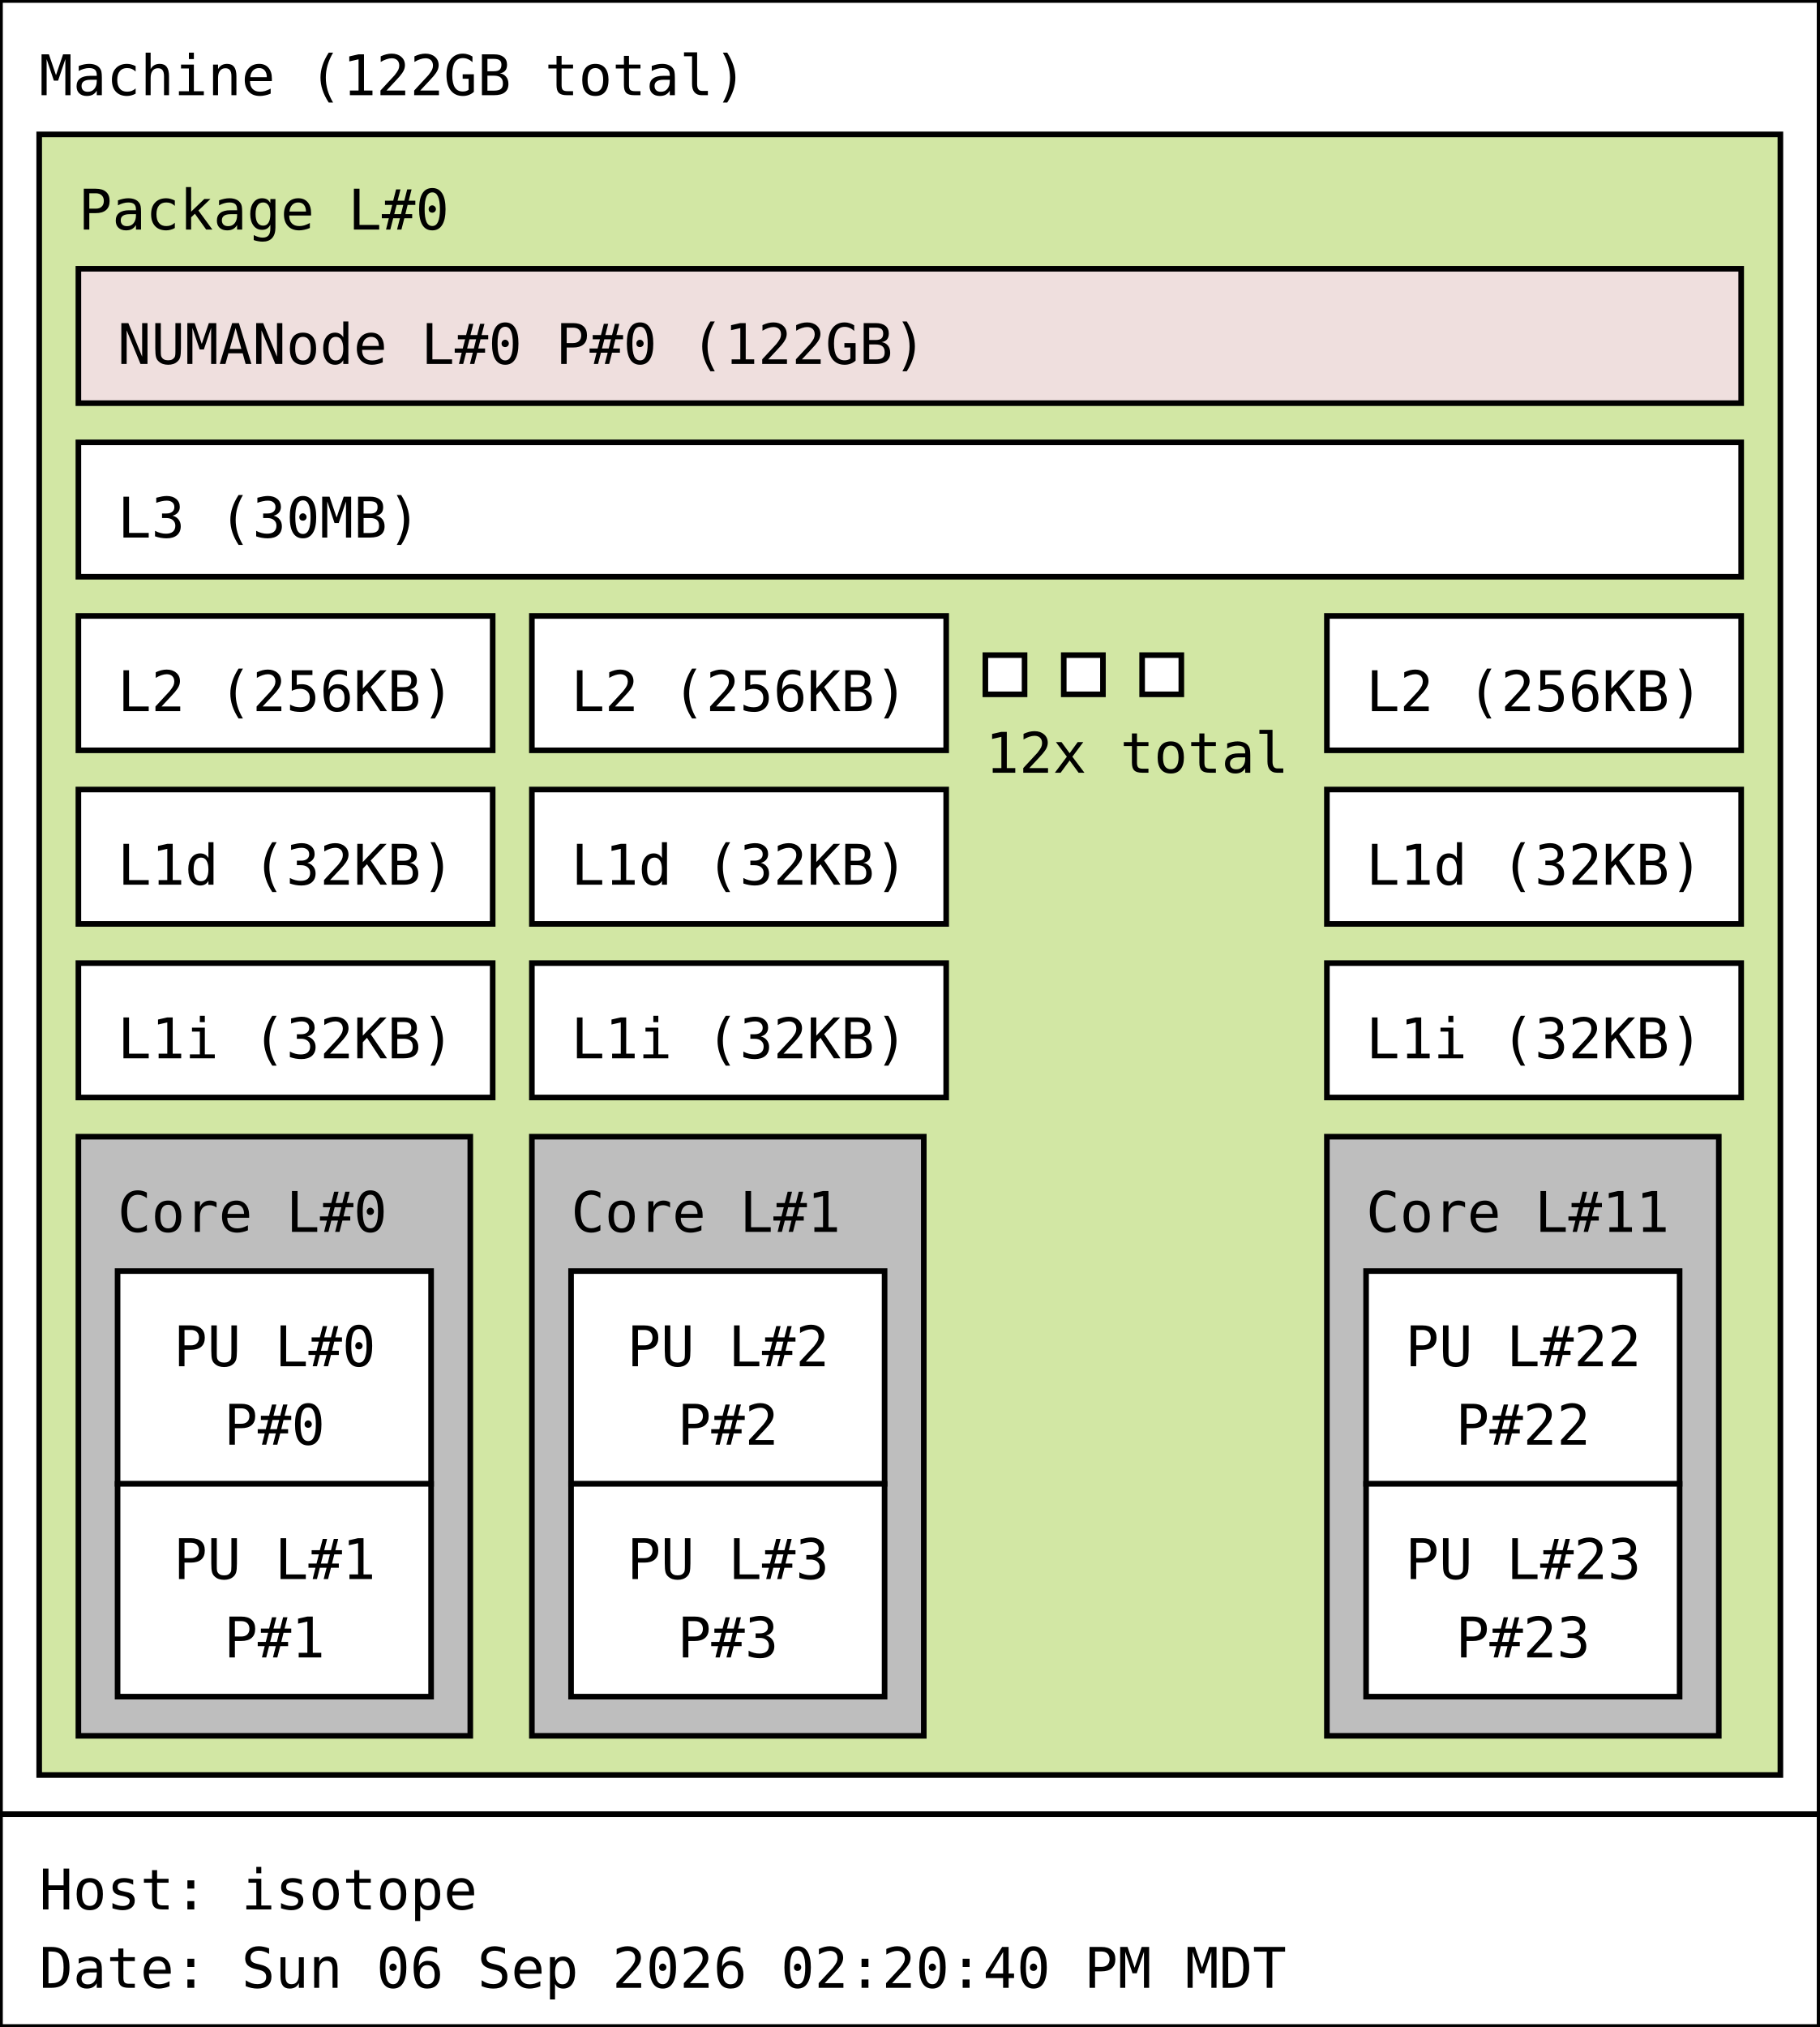
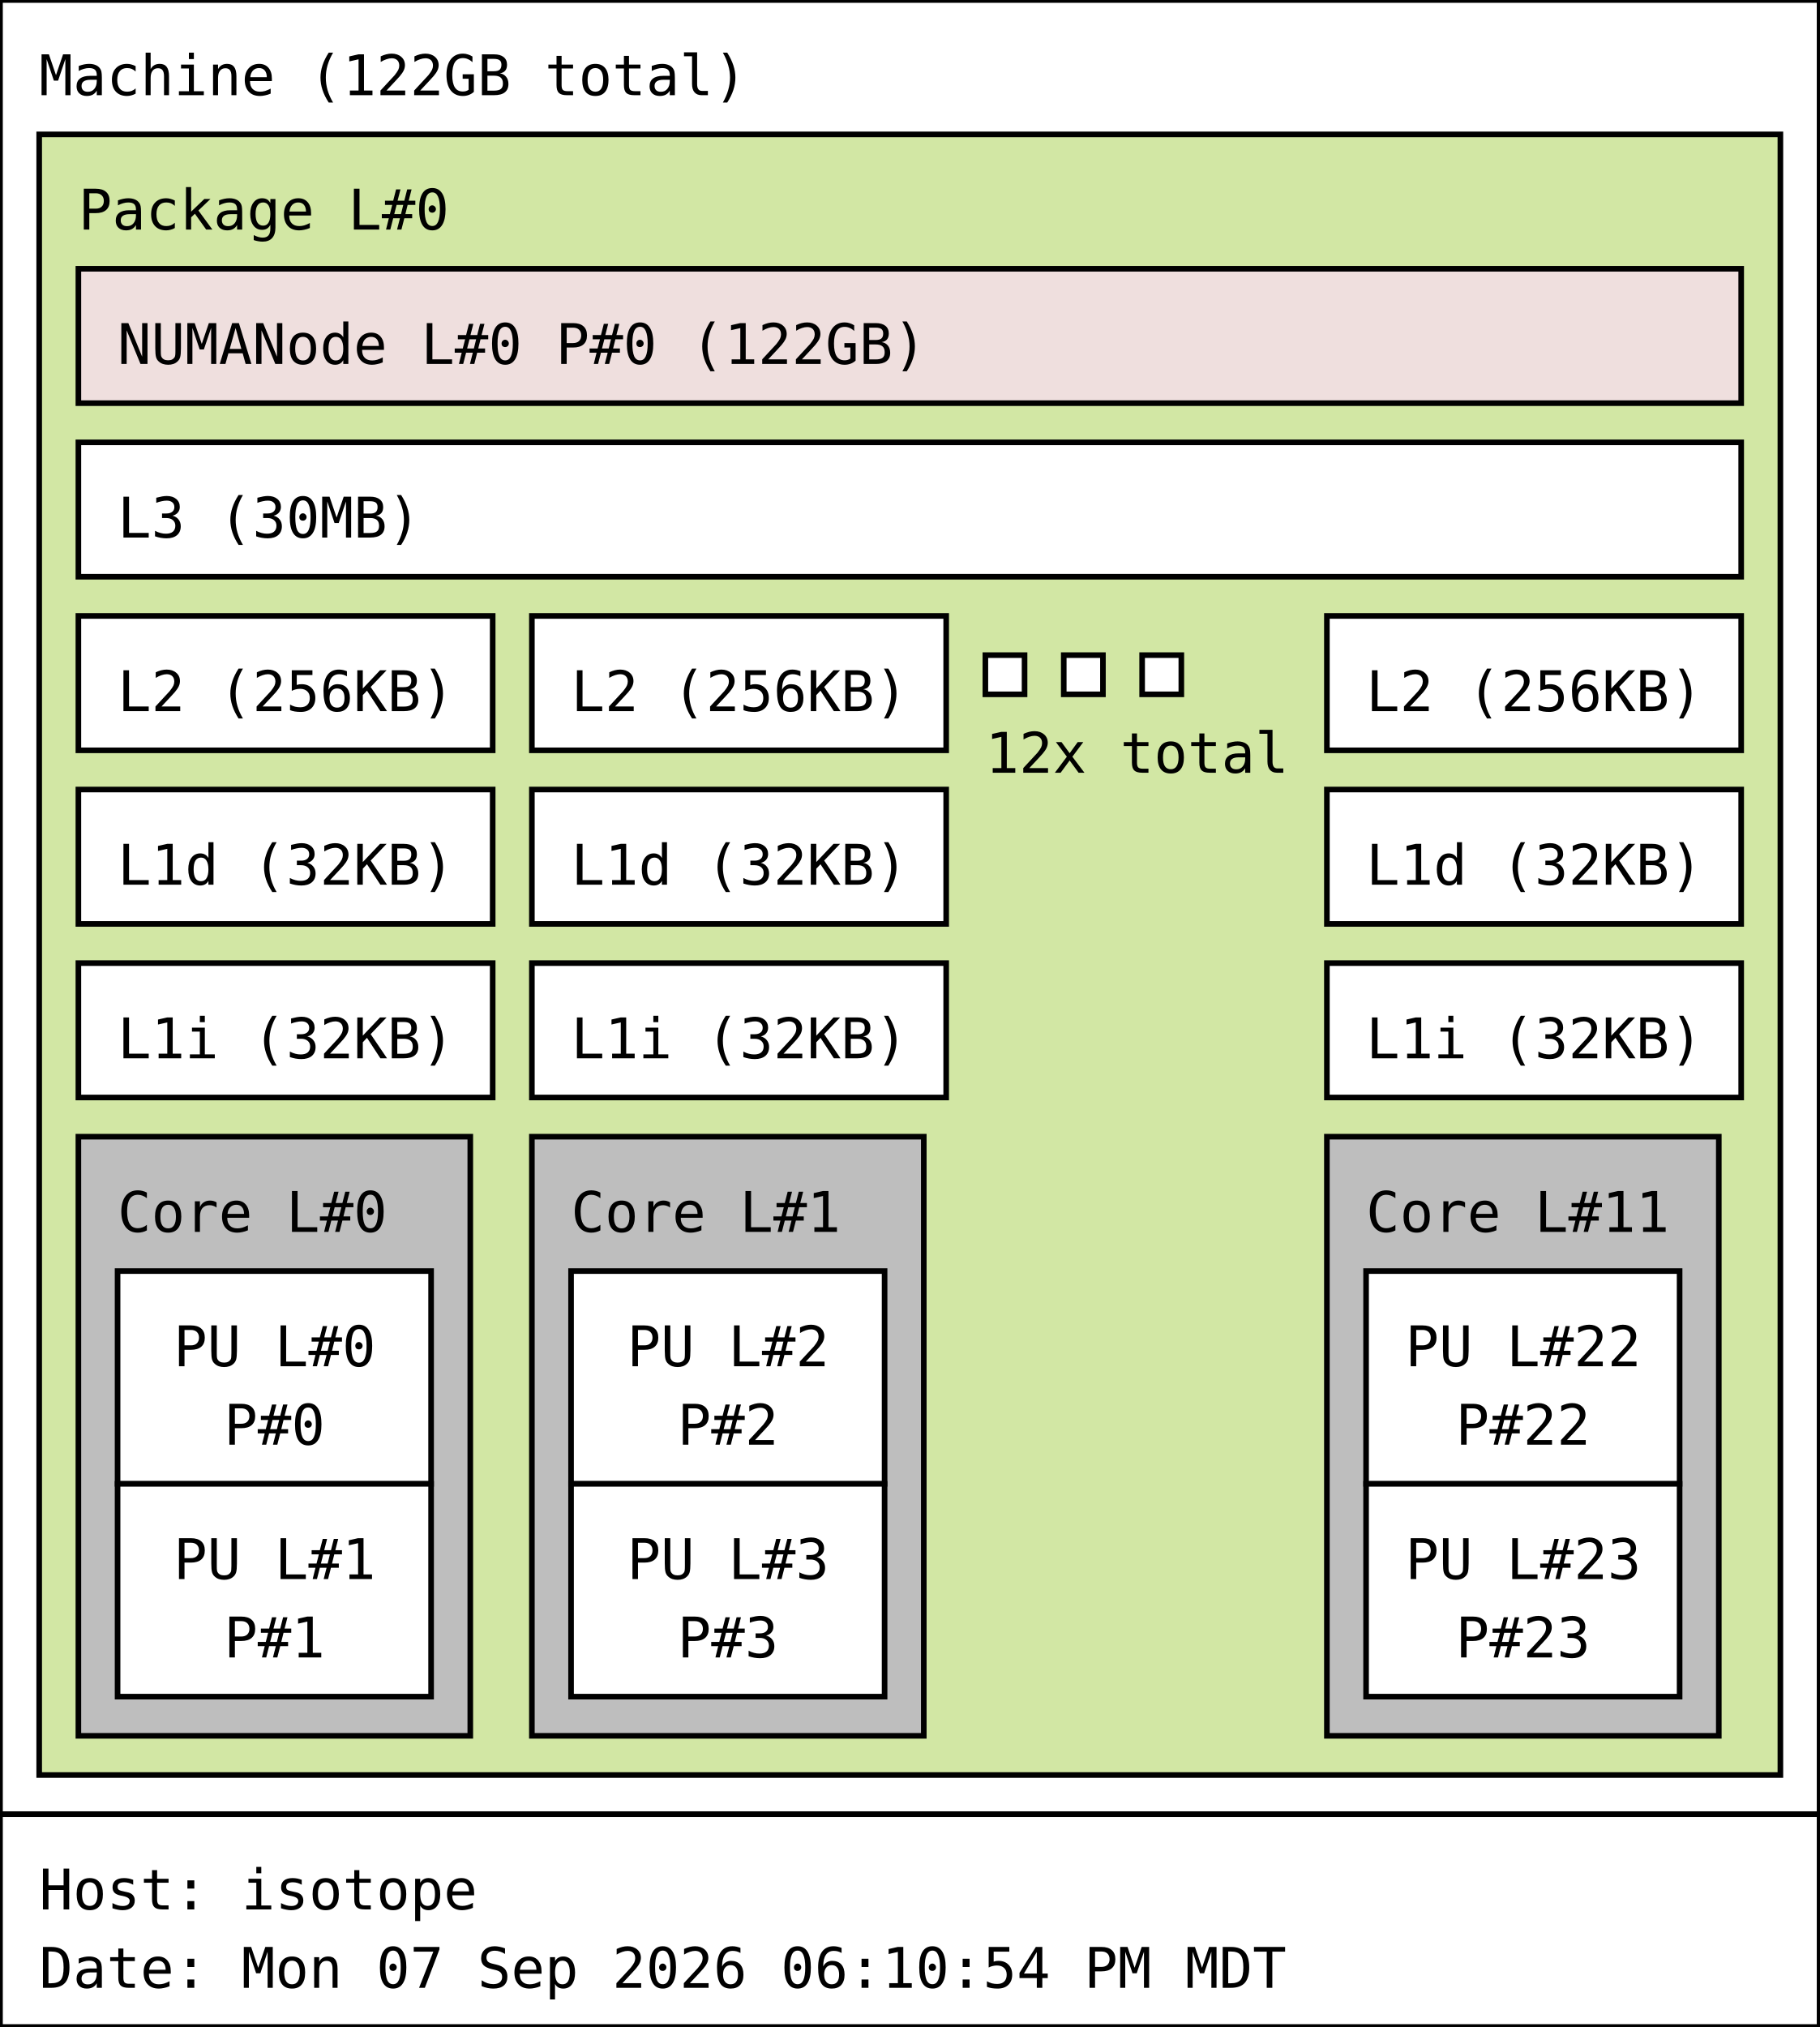
<svg xmlns="http://www.w3.org/2000/svg" width="325px" height="362px" viewBox="0 0 325px 362px" version="1.1">
  <rect id="Machine_0_rect" class="Machine" x="0" y="0" width="325" height="324" fill="rgb(255,255,255)" stroke="rgb(0,0,0)" stroke-width="1" />
  <text id="Machine_0_text" class="Machine" font-family="Monospace" x="7" y="17" fill="rgb(0,0,0)" font-size="10px">Machine (122GB total)</text>
  <rect id="Package_0_rect" class="Package" x="7" y="24" width="311" height="293" fill="rgb(210,231,164)" stroke="rgb(0,0,0)" stroke-width="1" />
  <text id="Package_0_text" class="Package" font-family="Monospace" x="14" y="41" fill="rgb(0,0,0)" font-size="10px">Package L#0</text>
  <rect id="L3_0_rect" class="L3" x="14" y="79" width="297" height="24" fill="rgb(255,255,255)" stroke="rgb(0,0,0)" stroke-width="1" />
  <text id="L3_0_text" class="L3" font-family="Monospace" x="21" y="96" fill="rgb(0,0,0)" font-size="10px">L3 (30MB)</text>
  <rect id="L2_0_rect" class="L2" x="14" y="110" width="74" height="24" fill="rgb(255,255,255)" stroke="rgb(0,0,0)" stroke-width="1" />
  <text id="L2_0_text" class="L2" font-family="Monospace" x="21" y="127" fill="rgb(0,0,0)" font-size="10px">L2 (256KB)</text>
  <rect id="L1d_0_rect" class="L1d" x="14" y="141" width="74" height="24" fill="rgb(255,255,255)" stroke="rgb(0,0,0)" stroke-width="1" />
  <text id="L1d_0_text" class="L1d" font-family="Monospace" x="21" y="158" fill="rgb(0,0,0)" font-size="10px">L1d (32KB)</text>
  <rect id="L1i_0_rect" class="L1i" x="14" y="172" width="74" height="24" fill="rgb(255,255,255)" stroke="rgb(0,0,0)" stroke-width="1" />
  <text id="L1i_0_text" class="L1i" font-family="Monospace" x="21" y="189" fill="rgb(0,0,0)" font-size="10px">L1i (32KB)</text>
  <rect id="Core_0_rect" class="Core" x="14" y="203" width="70" height="107" fill="rgb(190,190,190)" stroke="rgb(0,0,0)" stroke-width="1" />
  <text id="Core_0_text" class="Core" font-family="Monospace" x="21" y="220" fill="rgb(0,0,0)" font-size="10px">Core L#0</text>
  <rect id="PU_0_rect" class="PU" x="21" y="227" width="56" height="38" fill="rgb(255,255,255)" stroke="rgb(0,0,0)" stroke-width="1" />
  <text id="PU_0_text" class="PU" font-family="Monospace" x="31" y="244" fill="rgb(0,0,0)" font-size="10px">PU L#0</text>
  <text id="PU_0_text_1" class="PU" font-family="Monospace" x="40" y="258" fill="rgb(0,0,0)" font-size="10px">P#0</text>
  <rect id="PU_1_rect" class="PU" x="21" y="265" width="56" height="38" fill="rgb(255,255,255)" stroke="rgb(0,0,0)" stroke-width="1" />
  <text id="PU_1_text" class="PU" font-family="Monospace" x="31" y="282" fill="rgb(0,0,0)" font-size="10px">PU L#1</text>
  <text id="PU_1_text_1" class="PU" font-family="Monospace" x="40" y="296" fill="rgb(0,0,0)" font-size="10px">P#1</text>
  <rect id="L2_1_rect" class="L2" x="95" y="110" width="74" height="24" fill="rgb(255,255,255)" stroke="rgb(0,0,0)" stroke-width="1" />
  <text id="L2_1_text" class="L2" font-family="Monospace" x="102" y="127" fill="rgb(0,0,0)" font-size="10px">L2 (256KB)</text>
  <rect id="L1d_1_rect" class="L1d" x="95" y="141" width="74" height="24" fill="rgb(255,255,255)" stroke="rgb(0,0,0)" stroke-width="1" />
  <text id="L1d_1_text" class="L1d" font-family="Monospace" x="102" y="158" fill="rgb(0,0,0)" font-size="10px">L1d (32KB)</text>
  <rect id="L1i_1_rect" class="L1i" x="95" y="172" width="74" height="24" fill="rgb(255,255,255)" stroke="rgb(0,0,0)" stroke-width="1" />
  <text id="L1i_1_text" class="L1i" font-family="Monospace" x="102" y="189" fill="rgb(0,0,0)" font-size="10px">L1i (32KB)</text>
  <rect id="Core_1_rect" class="Core" x="95" y="203" width="70" height="107" fill="rgb(190,190,190)" stroke="rgb(0,0,0)" stroke-width="1" />
  <text id="Core_1_text" class="Core" font-family="Monospace" x="102" y="220" fill="rgb(0,0,0)" font-size="10px">Core L#1</text>
  <rect id="PU_2_rect" class="PU" x="102" y="227" width="56" height="38" fill="rgb(255,255,255)" stroke="rgb(0,0,0)" stroke-width="1" />
  <text id="PU_2_text" class="PU" font-family="Monospace" x="112" y="244" fill="rgb(0,0,0)" font-size="10px">PU L#2</text>
  <text id="PU_2_text_1" class="PU" font-family="Monospace" x="121" y="258" fill="rgb(0,0,0)" font-size="10px">P#2</text>
  <rect id="PU_3_rect" class="PU" x="102" y="265" width="56" height="38" fill="rgb(255,255,255)" stroke="rgb(0,0,0)" stroke-width="1" />
  <text id="PU_3_text" class="PU" font-family="Monospace" x="112" y="282" fill="rgb(0,0,0)" font-size="10px">PU L#3</text>
  <text id="PU_3_text_1" class="PU" font-family="Monospace" x="121" y="296" fill="rgb(0,0,0)" font-size="10px">P#3</text>
  <rect id="L2_2_rect" class="L2" x="176" y="117" width="7" height="7" fill="rgb(255,255,255)" stroke="rgb(0,0,0)" stroke-width="1" />
  <rect id="L2_2_rect" class="L2" x="190" y="117" width="7" height="7" fill="rgb(255,255,255)" stroke="rgb(0,0,0)" stroke-width="1" />
  <rect id="L2_2_rect" class="L2" x="204" y="117" width="7" height="7" fill="rgb(255,255,255)" stroke="rgb(0,0,0)" stroke-width="1" />
  <text id="L2_2_text" class="L2" font-family="Monospace" x="176" y="138" fill="rgb(0,0,0)" font-size="10px">12x total</text>
  <rect id="L2_11_rect" class="L2" x="237" y="110" width="74" height="24" fill="rgb(255,255,255)" stroke="rgb(0,0,0)" stroke-width="1" />
  <text id="L2_11_text" class="L2" font-family="Monospace" x="244" y="127" fill="rgb(0,0,0)" font-size="10px">L2 (256KB)</text>
  <rect id="L1d_11_rect" class="L1d" x="237" y="141" width="74" height="24" fill="rgb(255,255,255)" stroke="rgb(0,0,0)" stroke-width="1" />
  <text id="L1d_11_text" class="L1d" font-family="Monospace" x="244" y="158" fill="rgb(0,0,0)" font-size="10px">L1d (32KB)</text>
  <rect id="L1i_11_rect" class="L1i" x="237" y="172" width="74" height="24" fill="rgb(255,255,255)" stroke="rgb(0,0,0)" stroke-width="1" />
  <text id="L1i_11_text" class="L1i" font-family="Monospace" x="244" y="189" fill="rgb(0,0,0)" font-size="10px">L1i (32KB)</text>
  <rect id="Core_11_rect" class="Core" x="237" y="203" width="70" height="107" fill="rgb(190,190,190)" stroke="rgb(0,0,0)" stroke-width="1" />
  <text id="Core_11_text" class="Core" font-family="Monospace" x="244" y="220" fill="rgb(0,0,0)" font-size="10px">Core L#11</text>
  <rect id="PU_22_rect" class="PU" x="244" y="227" width="56" height="38" fill="rgb(255,255,255)" stroke="rgb(0,0,0)" stroke-width="1" />
  <text id="PU_22_text" class="PU" font-family="Monospace" x="251" y="244" fill="rgb(0,0,0)" font-size="10px">PU L#22</text>
  <text id="PU_22_text_1" class="PU" font-family="Monospace" x="260" y="258" fill="rgb(0,0,0)" font-size="10px">P#22</text>
  <rect id="PU_23_rect" class="PU" x="244" y="265" width="56" height="38" fill="rgb(255,255,255)" stroke="rgb(0,0,0)" stroke-width="1" />
  <text id="PU_23_text" class="PU" font-family="Monospace" x="251" y="282" fill="rgb(0,0,0)" font-size="10px">PU L#23</text>
  <text id="PU_23_text_1" class="PU" font-family="Monospace" x="260" y="296" fill="rgb(0,0,0)" font-size="10px">P#23</text>
  <rect id="NUMANode_0_rect" class="NUMANode" x="14" y="48" width="297" height="24" fill="rgb(239,223,222)" stroke="rgb(0,0,0)" stroke-width="1" />
  <text id="NUMANode_0_text" class="NUMANode" font-family="Monospace" x="21" y="65" fill="rgb(0,0,0)" font-size="10px">NUMANode L#0 P#0 (122GB)</text>
  <rect id="anon_rect" x="0" y="324" width="325" height="38" fill="rgb(255,255,255)" stroke="rgb(0,0,0)" stroke-width="1" />
  <text id="anon_text" font-family="Monospace" x="7" y="341" fill="rgb(0,0,0)" font-size="10px">Host: isotope</text>
-   <text id="anon_text_1" font-family="Monospace" x="7" y="355" fill="rgb(0,0,0)" font-size="10px">Date: Sun 06 Sep 2026 02:20:40 PM MDT</text>
+   <text id="anon_text_1" font-family="Monospace" x="7" y="355" fill="rgb(0,0,0)" font-size="10px">Date: Mon 07 Sep 2026 06:10:54 PM MDT</text>
</svg>
